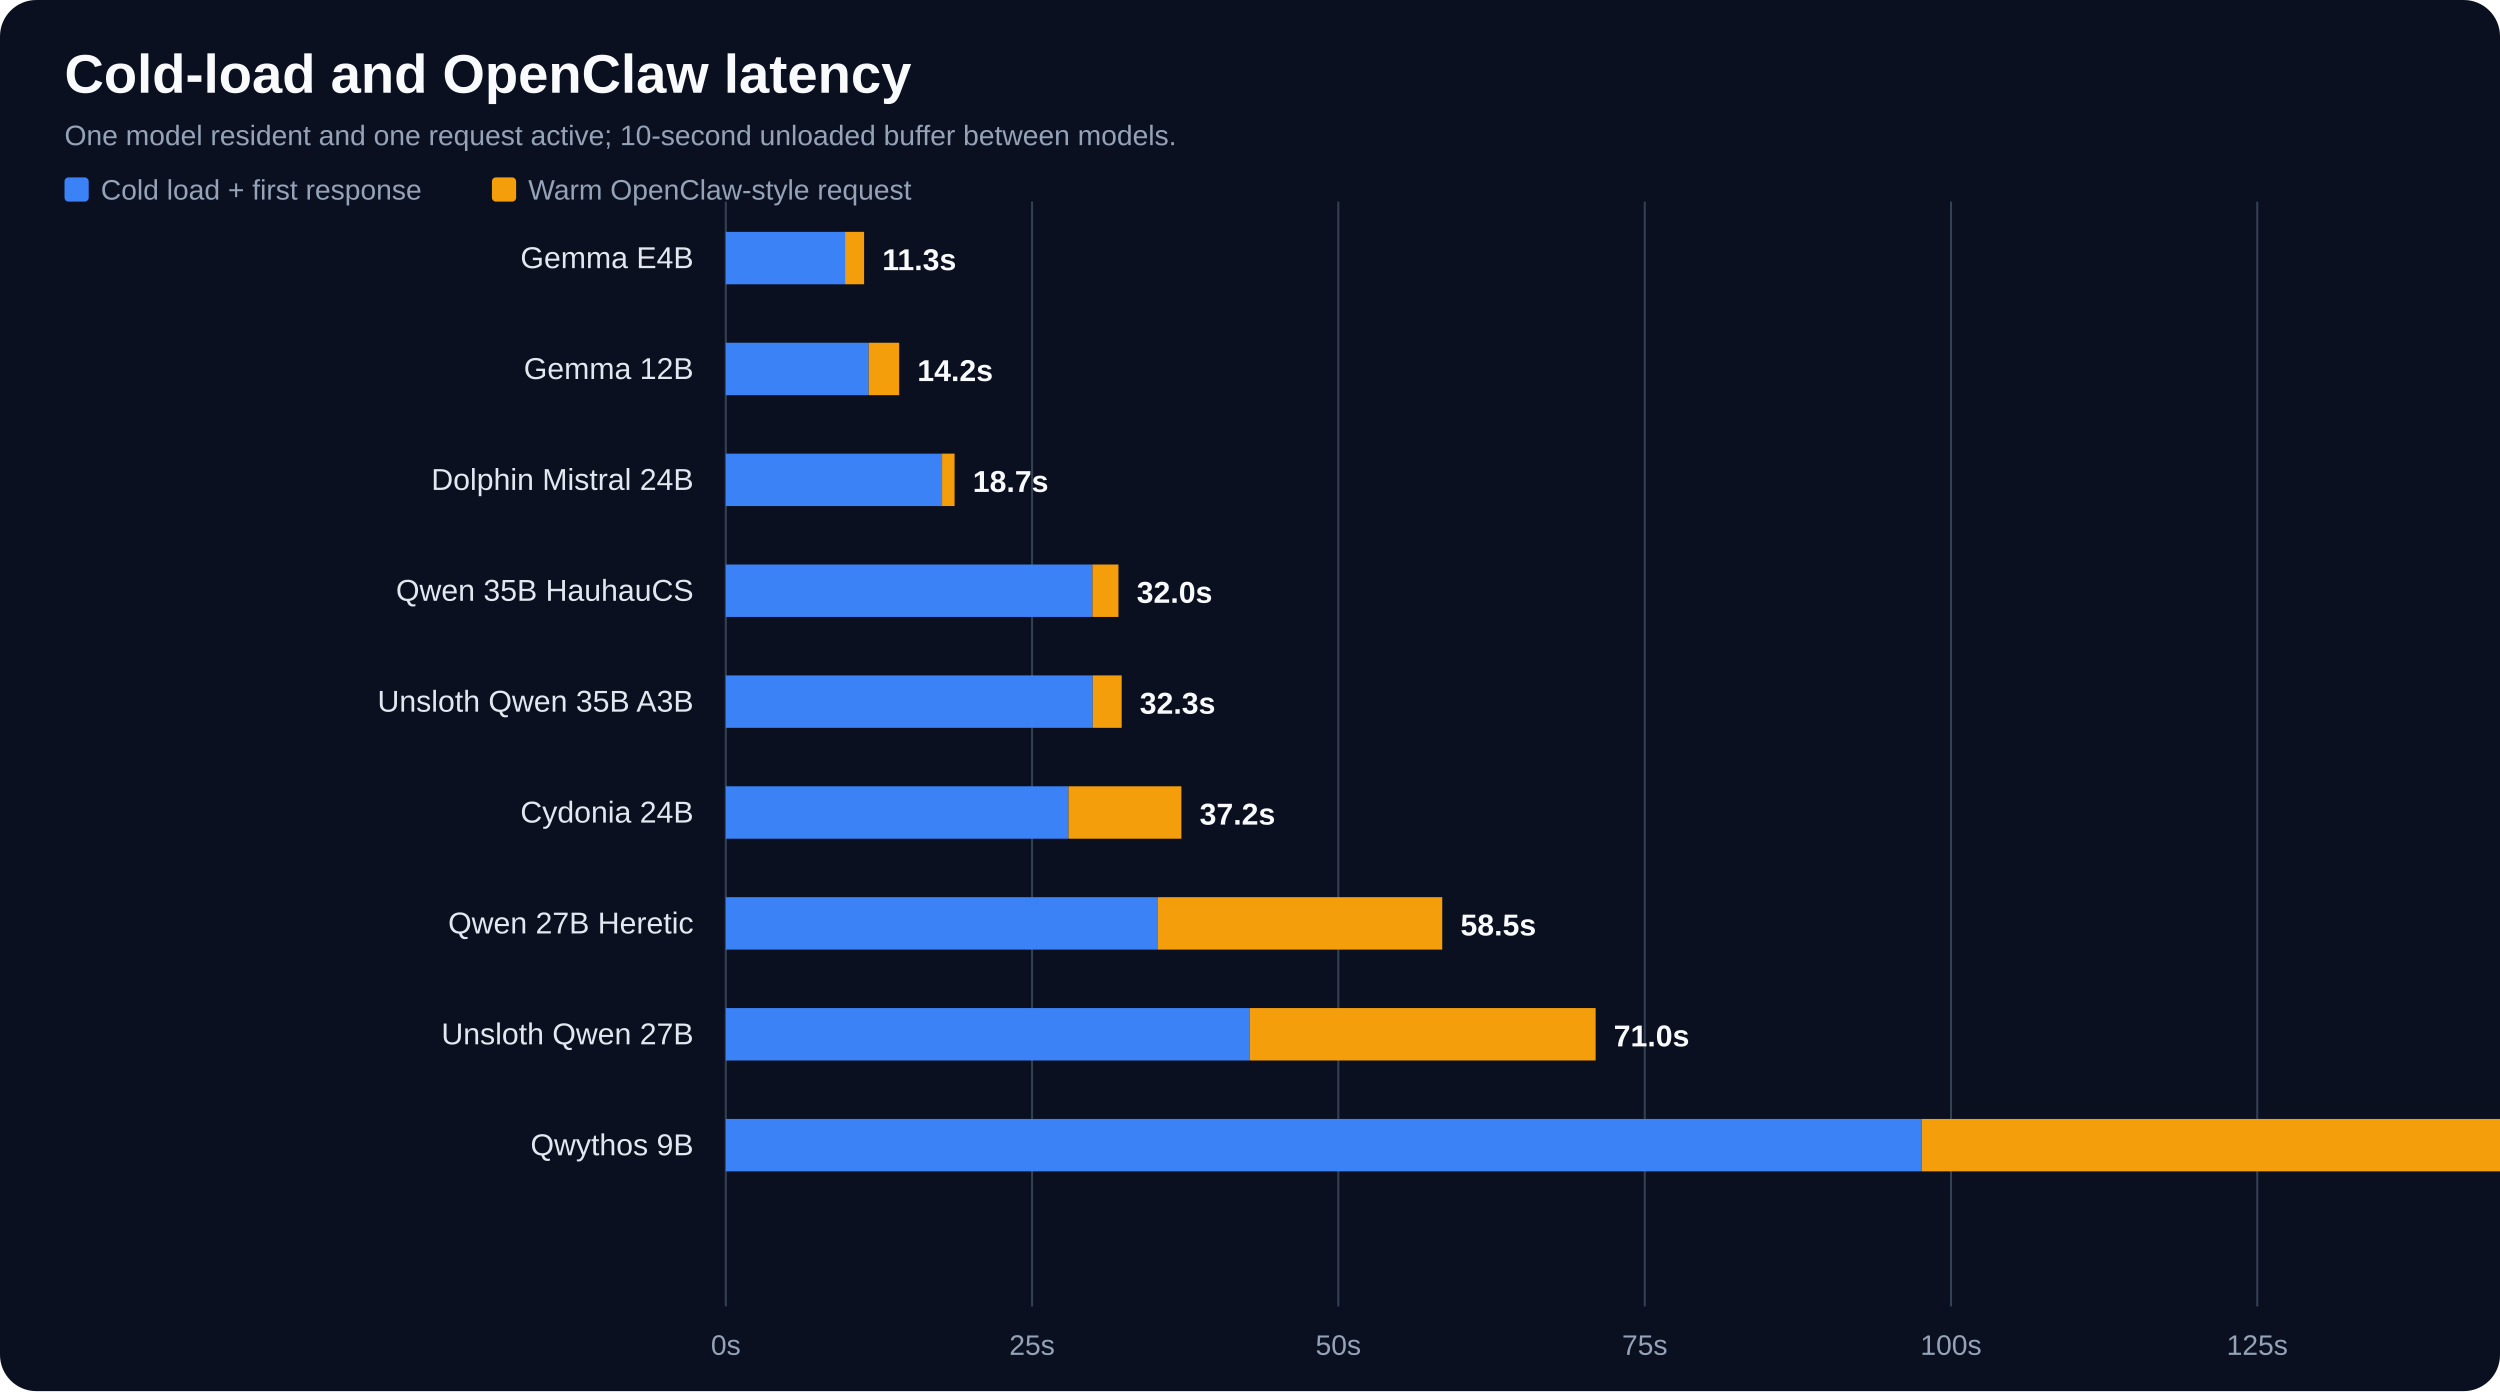
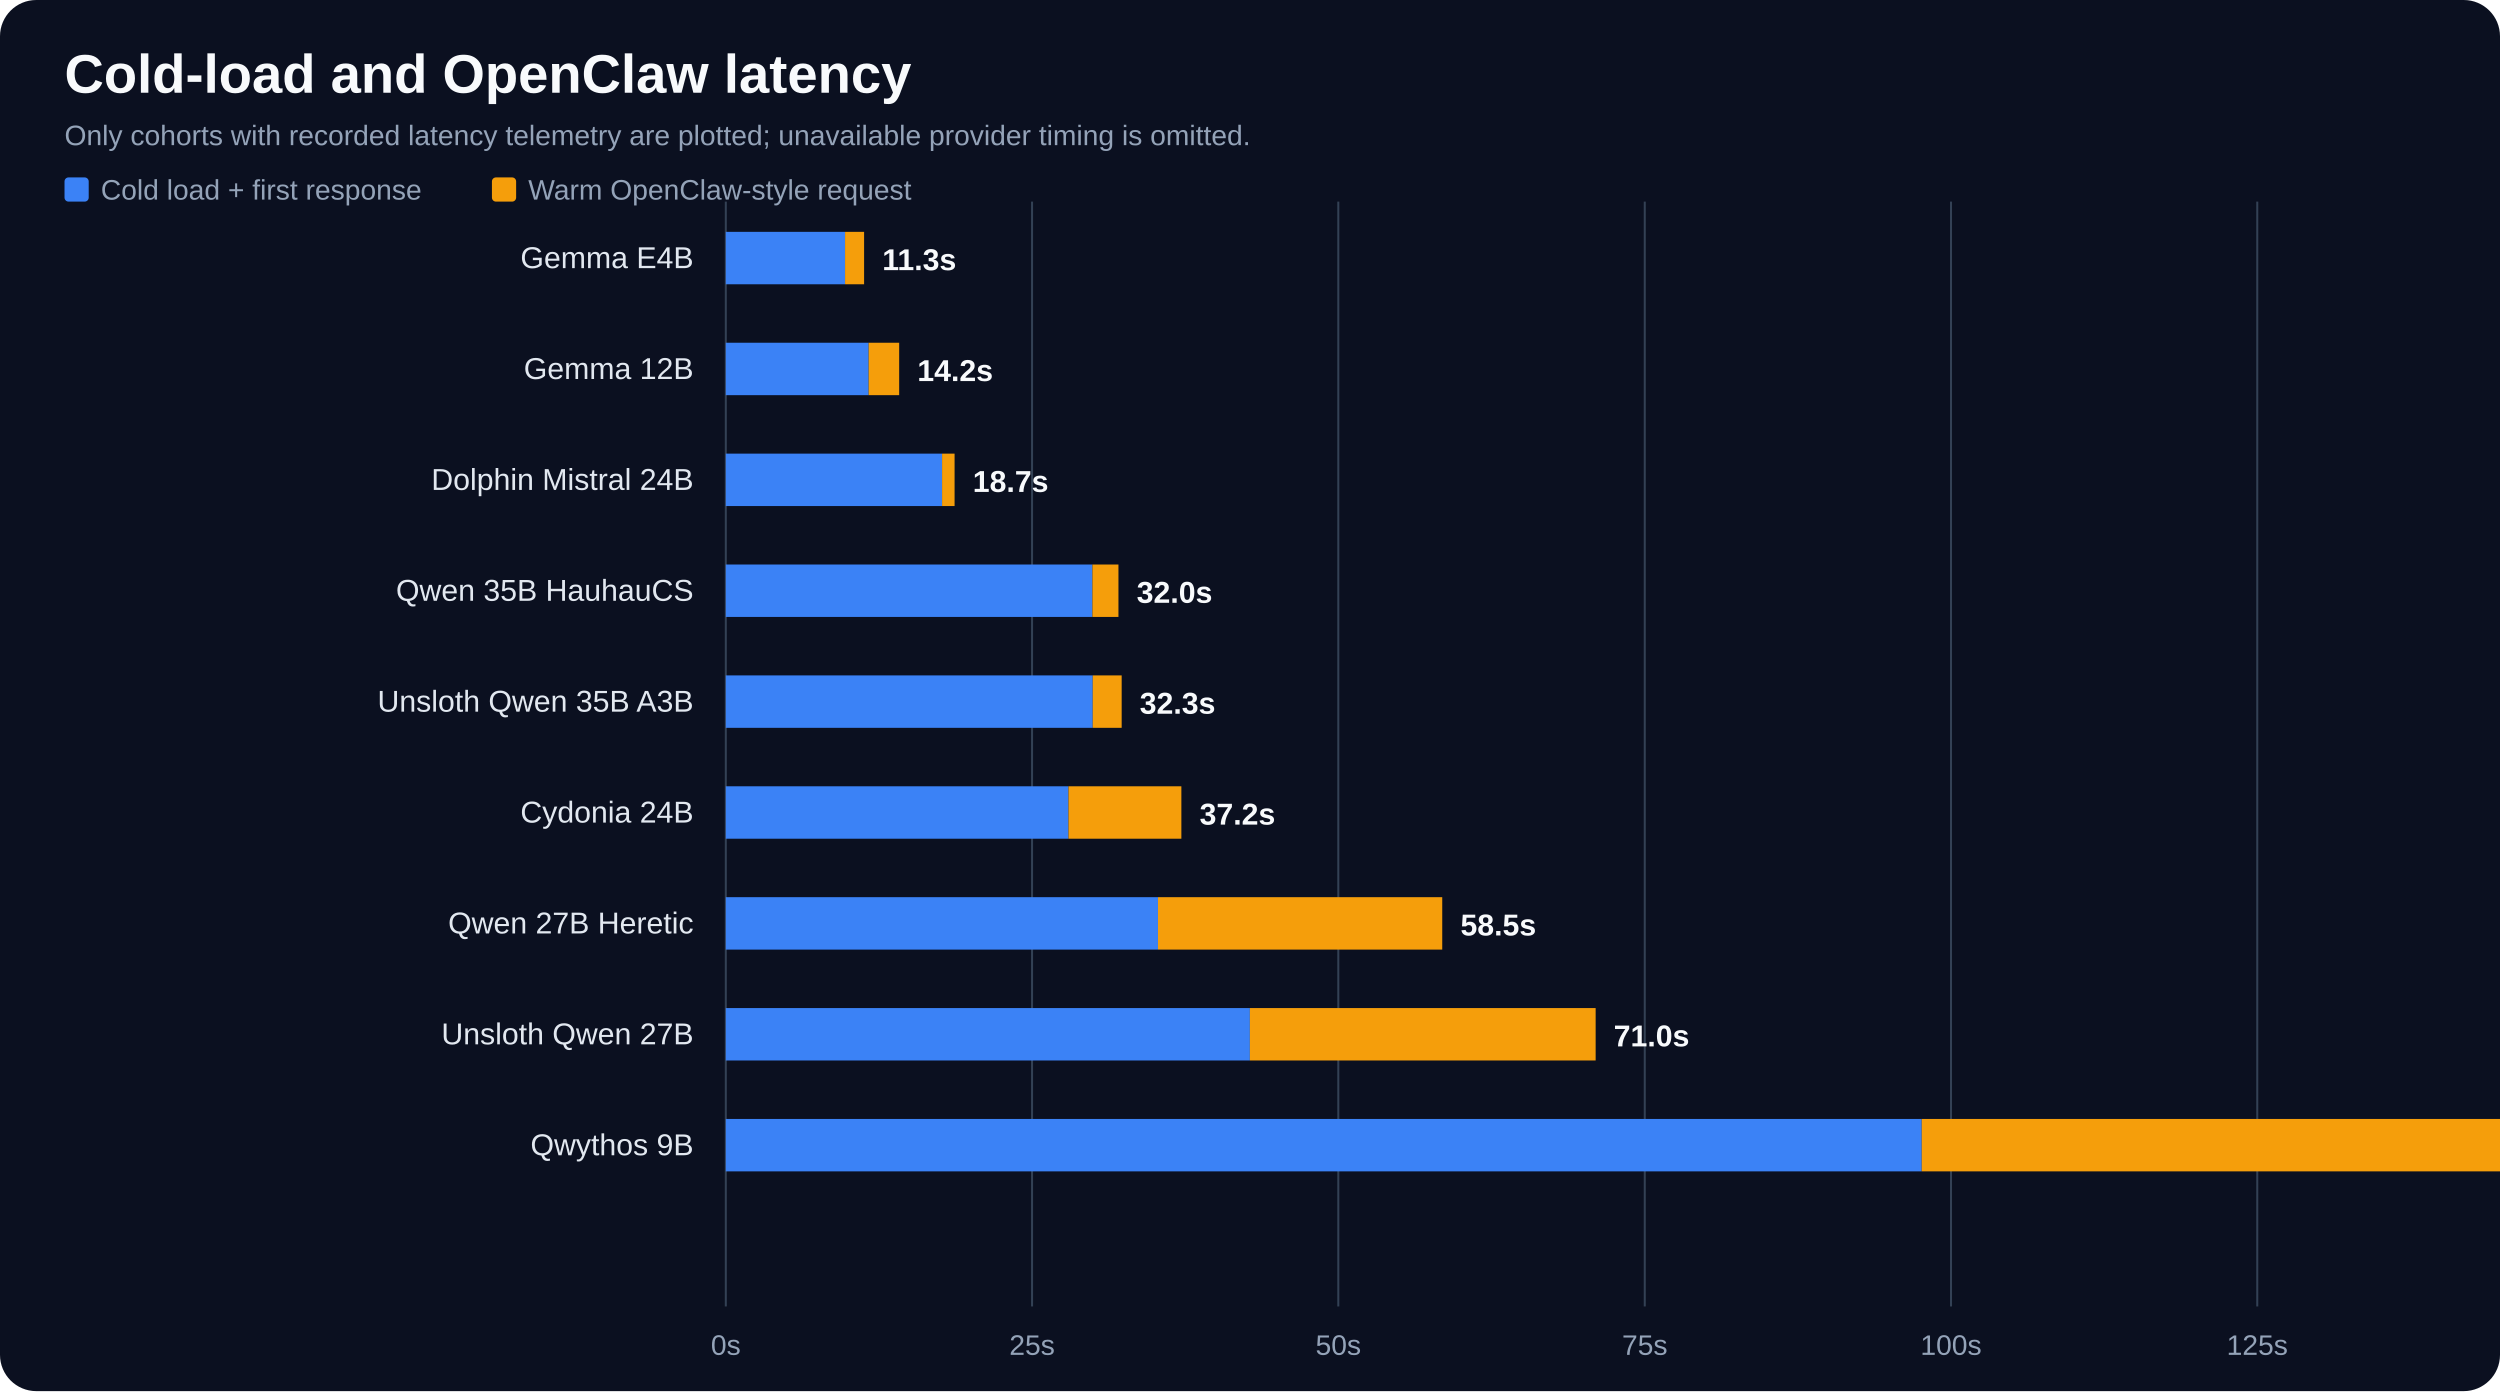
<svg xmlns="http://www.w3.org/2000/svg" width="1240" height="690" viewBox="0 0 1240 690" role="img" aria-labelledby="title desc">
  <style>.bg{fill:#0b1020}.title{fill:#f8fafc;font:700 27px Arial,sans-serif}.sub,.tick{fill:#94a3b8;font:14px Arial,sans-serif}.label{fill:#e2e8f0;font:15px Arial,sans-serif}.value{fill:#f8fafc;font:700 15px Arial,sans-serif}.grid{stroke:#334155;stroke-width:1}.axis{stroke:#64748b;stroke-width:1.5}</style>
  <rect class="bg" width="1240" height="690" rx="18" />
  <text class="title" x="32" y="46">Cold-load and OpenClaw latency</text>
-   <text class="sub" x="32" y="72">One model resident and one request active; 10-second unloaded buffer between models.</text>
+   <text class="sub" x="32" y="72">Only cohorts with recorded latency telemetry are plotted; unavailable provider timing is omitted.</text>
  <line class="grid" x1="360.0" y1="100" x2="360.0" y2="648" />
  <text class="tick" x="360.0" y="672" text-anchor="middle">0s</text>
  <line class="grid" x1="511.9" y1="100" x2="511.9" y2="648" />
  <text class="tick" x="511.9" y="672" text-anchor="middle">25s</text>
  <line class="grid" x1="663.8" y1="100" x2="663.8" y2="648" />
  <text class="tick" x="663.8" y="672" text-anchor="middle">50s</text>
  <line class="grid" x1="815.8" y1="100" x2="815.8" y2="648" />
  <text class="tick" x="815.8" y="672" text-anchor="middle">75s</text>
  <line class="grid" x1="967.7" y1="100" x2="967.7" y2="648" />
  <text class="tick" x="967.7" y="672" text-anchor="middle">100s</text>
  <line class="grid" x1="1119.6" y1="100" x2="1119.6" y2="648" />
  <text class="tick" x="1119.6" y="672" text-anchor="middle">125s</text>
  <rect x="32" y="88" width="12" height="12" rx="2" fill="#3b82f6" />
  <text class="tick" x="50" y="99">Cold load + first response</text>
  <rect x="244" y="88" width="12" height="12" rx="2" fill="#f59e0b" />
  <text class="tick" x="262" y="99">Warm OpenClaw-style request</text>
  <text class="label" data-model="gemma-4-e4b-it" x="344" y="133" text-anchor="end">Gemma E4B</text>
  <rect data-model="gemma-4-e4b-it" x="360" y="115" width="59.15" height="26" fill="#3b82f6" />
  <rect data-model="gemma-4-e4b-it" x="419.15" y="115" width="9.44" height="26" fill="#f59e0b" />
  <text class="value" data-model="gemma-4-e4b-it" x="437.6" y="134">11.3s</text>
  <text class="label" data-model="gemma-4-12b-obliterated" x="344" y="188" text-anchor="end">Gemma 12B</text>
  <rect data-model="gemma-4-12b-obliterated" x="360" y="170" width="70.85" height="26" fill="#3b82f6" />
  <rect data-model="gemma-4-12b-obliterated" x="430.85" y="170" width="15.14" height="26" fill="#f59e0b" />
  <text class="value" data-model="gemma-4-12b-obliterated" x="455.0" y="189">14.2s</text>
  <text class="label" data-model="dolphin-mistral-24b-venice" x="344" y="243" text-anchor="end">Dolphin Mistral 24B</text>
  <rect data-model="dolphin-mistral-24b-venice" x="360" y="225" width="107.27" height="26" fill="#3b82f6" />
  <rect data-model="dolphin-mistral-24b-venice" x="467.27" y="225" width="6.20" height="26" fill="#f59e0b" />
  <text class="value" data-model="dolphin-mistral-24b-venice" x="482.5" y="244">18.7s</text>
  <text class="label" data-model="qwen3.6-35b-hauhaucs-aggressive" x="344" y="298" text-anchor="end">Qwen 35B HauhauCS</text>
  <rect data-model="qwen3.6-35b-hauhaucs-aggressive" x="360" y="280" width="181.84" height="26" fill="#3b82f6" />
  <rect data-model="qwen3.6-35b-hauhaucs-aggressive" x="541.84" y="280" width="12.91" height="26" fill="#f59e0b" />
  <text class="value" data-model="qwen3.6-35b-hauhaucs-aggressive" x="563.8" y="299">32.0s</text>
  <text class="label" data-model="unsloth-qwen3-6-35b-a3b-mtp-gguf-qwen3-6-35b-a3b-ud-q4-k-s" x="344" y="353" text-anchor="end">Unsloth Qwen 35B A3B</text>
  <rect data-model="unsloth-qwen3-6-35b-a3b-mtp-gguf-qwen3-6-35b-a3b-ud-q4-k-s" x="360" y="335" width="182.00" height="26" fill="#3b82f6" />
  <rect data-model="unsloth-qwen3-6-35b-a3b-mtp-gguf-qwen3-6-35b-a3b-ud-q4-k-s" x="542.00" y="335" width="14.35" height="26" fill="#f59e0b" />
  <text class="value" data-model="unsloth-qwen3-6-35b-a3b-mtp-gguf-qwen3-6-35b-a3b-ud-q4-k-s" x="565.3" y="354">32.3s</text>
  <text class="label" data-model="cydonia-24b-v4.3" x="344" y="408" text-anchor="end">Cydonia 24B</text>
  <rect data-model="cydonia-24b-v4.3" x="360" y="390" width="169.96" height="26" fill="#3b82f6" />
  <rect data-model="cydonia-24b-v4.3" x="529.96" y="390" width="56.00" height="26" fill="#f59e0b" />
  <text class="value" data-model="cydonia-24b-v4.3" x="595.0" y="409">37.2s</text>
  <text class="label" data-model="qwen3.6-27b-heretic-neo-code" x="344" y="463" text-anchor="end">Qwen 27B Heretic</text>
  <rect data-model="qwen3.6-27b-heretic-neo-code" x="360" y="445" width="214.36" height="26" fill="#3b82f6" />
  <rect data-model="qwen3.6-27b-heretic-neo-code" x="574.36" y="445" width="140.99" height="26" fill="#f59e0b" />
  <text class="value" data-model="qwen3.6-27b-heretic-neo-code" x="724.4" y="464">58.5s</text>
  <text class="label" data-model="unsloth-qwen3-6-27b-mtp-gguf-qwen3-6-27b-ud-q4-k-xl" x="344" y="518" text-anchor="end">Unsloth Qwen 27B</text>
  <rect data-model="unsloth-qwen3-6-27b-mtp-gguf-qwen3-6-27b-ud-q4-k-xl" x="360" y="500" width="259.95" height="26" fill="#3b82f6" />
  <rect data-model="unsloth-qwen3-6-27b-mtp-gguf-qwen3-6-27b-ud-q4-k-xl" x="619.95" y="500" width="171.49" height="26" fill="#f59e0b" />
  <text class="value" data-model="unsloth-qwen3-6-27b-mtp-gguf-qwen3-6-27b-ud-q4-k-xl" x="800.4" y="519">71.0s</text>
  <text class="label" data-model="empero-ai-qwythos-9b-claude-mythos-5-1m-gguf-qwythos-9b-claude-mythos-5-1m-mtp-q4-k-m" x="344" y="573" text-anchor="end">Qwythos 9B</text>
  <rect data-model="empero-ai-qwythos-9b-claude-mythos-5-1m-gguf-qwythos-9b-claude-mythos-5-1m-mtp-q4-k-m" x="360" y="555" width="593.18" height="26" fill="#3b82f6" />
  <rect data-model="empero-ai-qwythos-9b-claude-mythos-5-1m-gguf-qwythos-9b-claude-mythos-5-1m-mtp-q4-k-m" x="953.18" y="555" width="943.15" height="26" fill="#f59e0b" />
  <text class="value" data-model="empero-ai-qwythos-9b-claude-mythos-5-1m-gguf-qwythos-9b-claude-mythos-5-1m-mtp-q4-k-m" x="1905.3" y="574">252.8s</text>
</svg>
